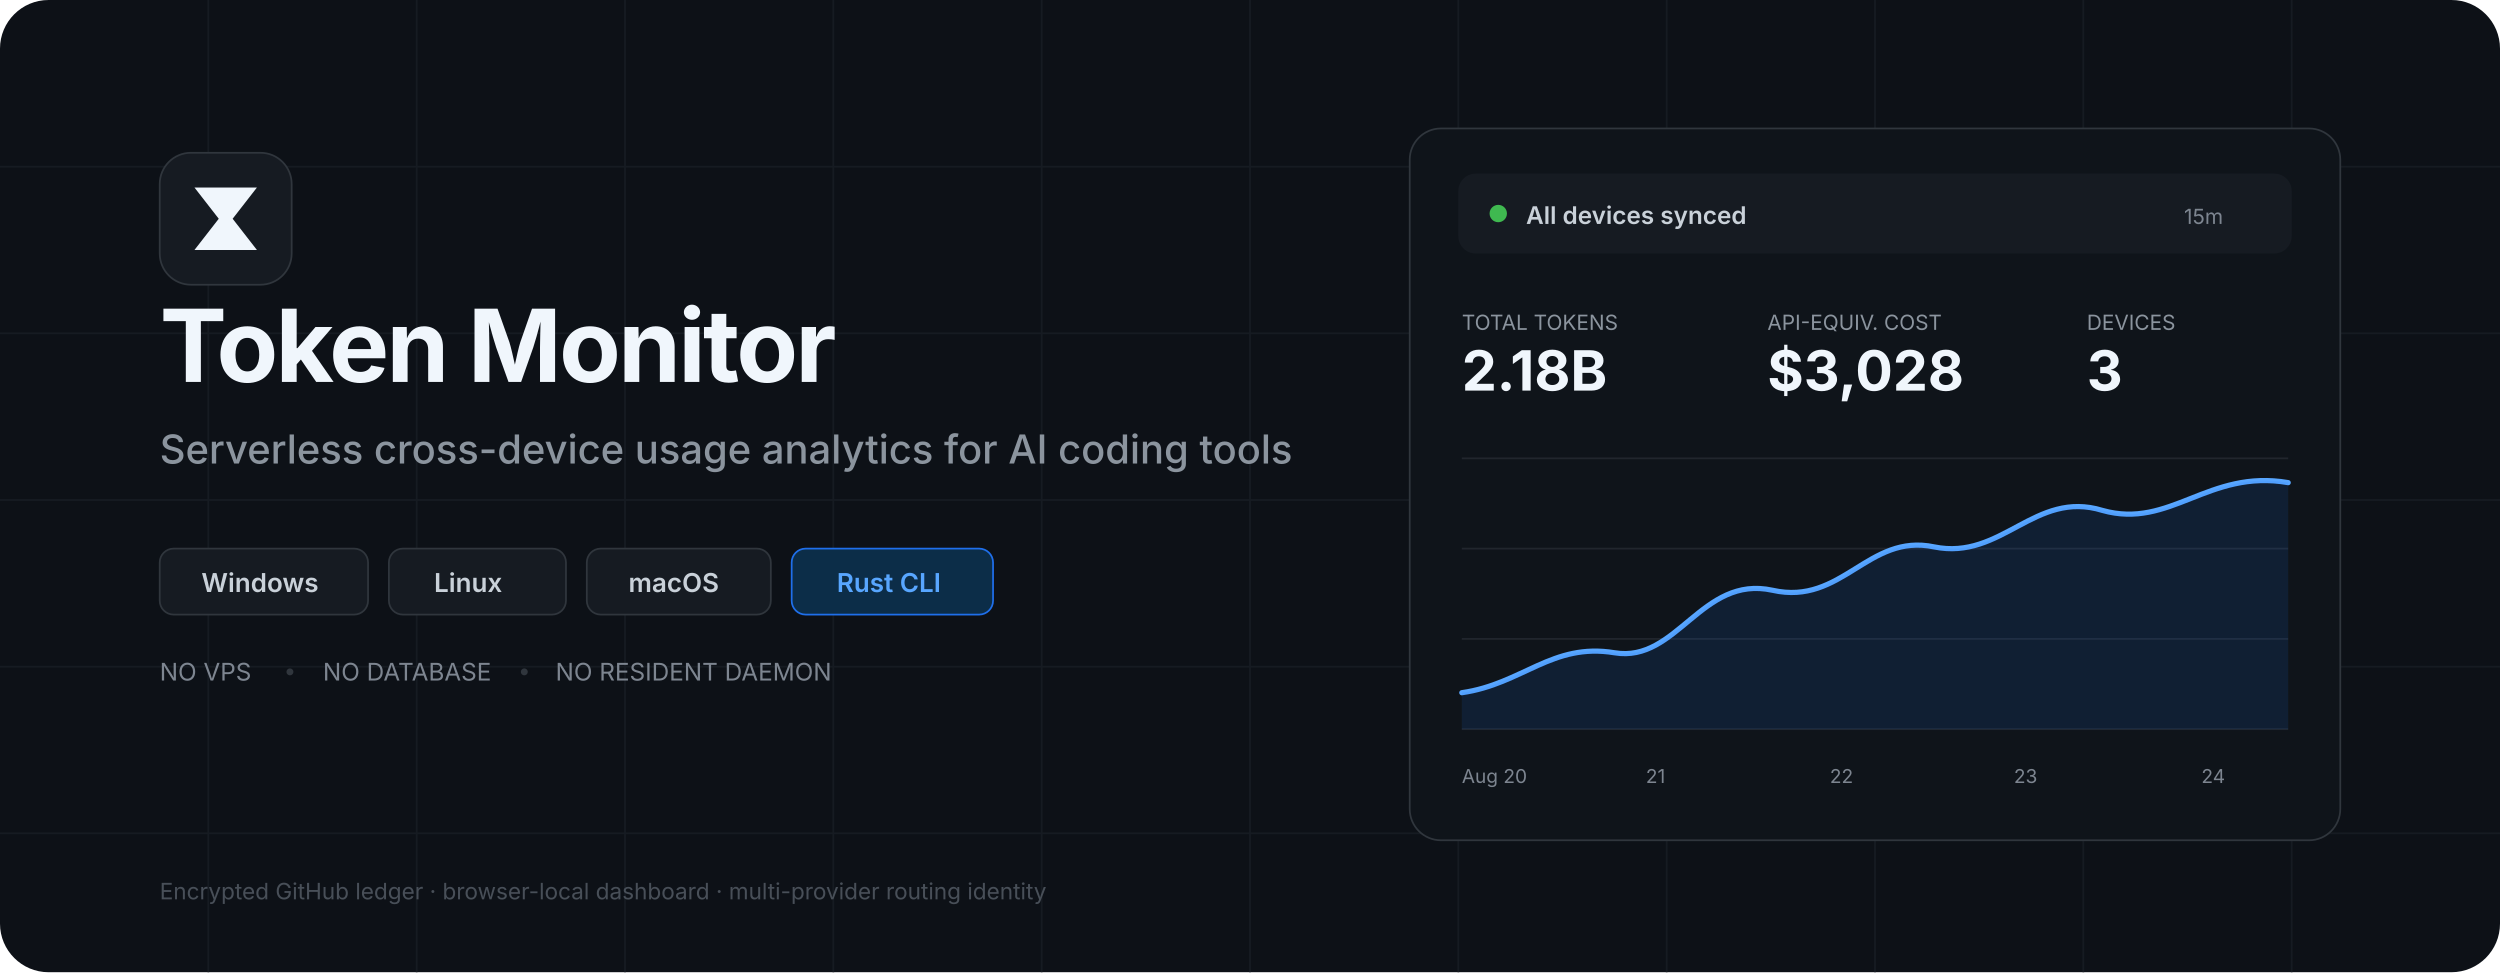
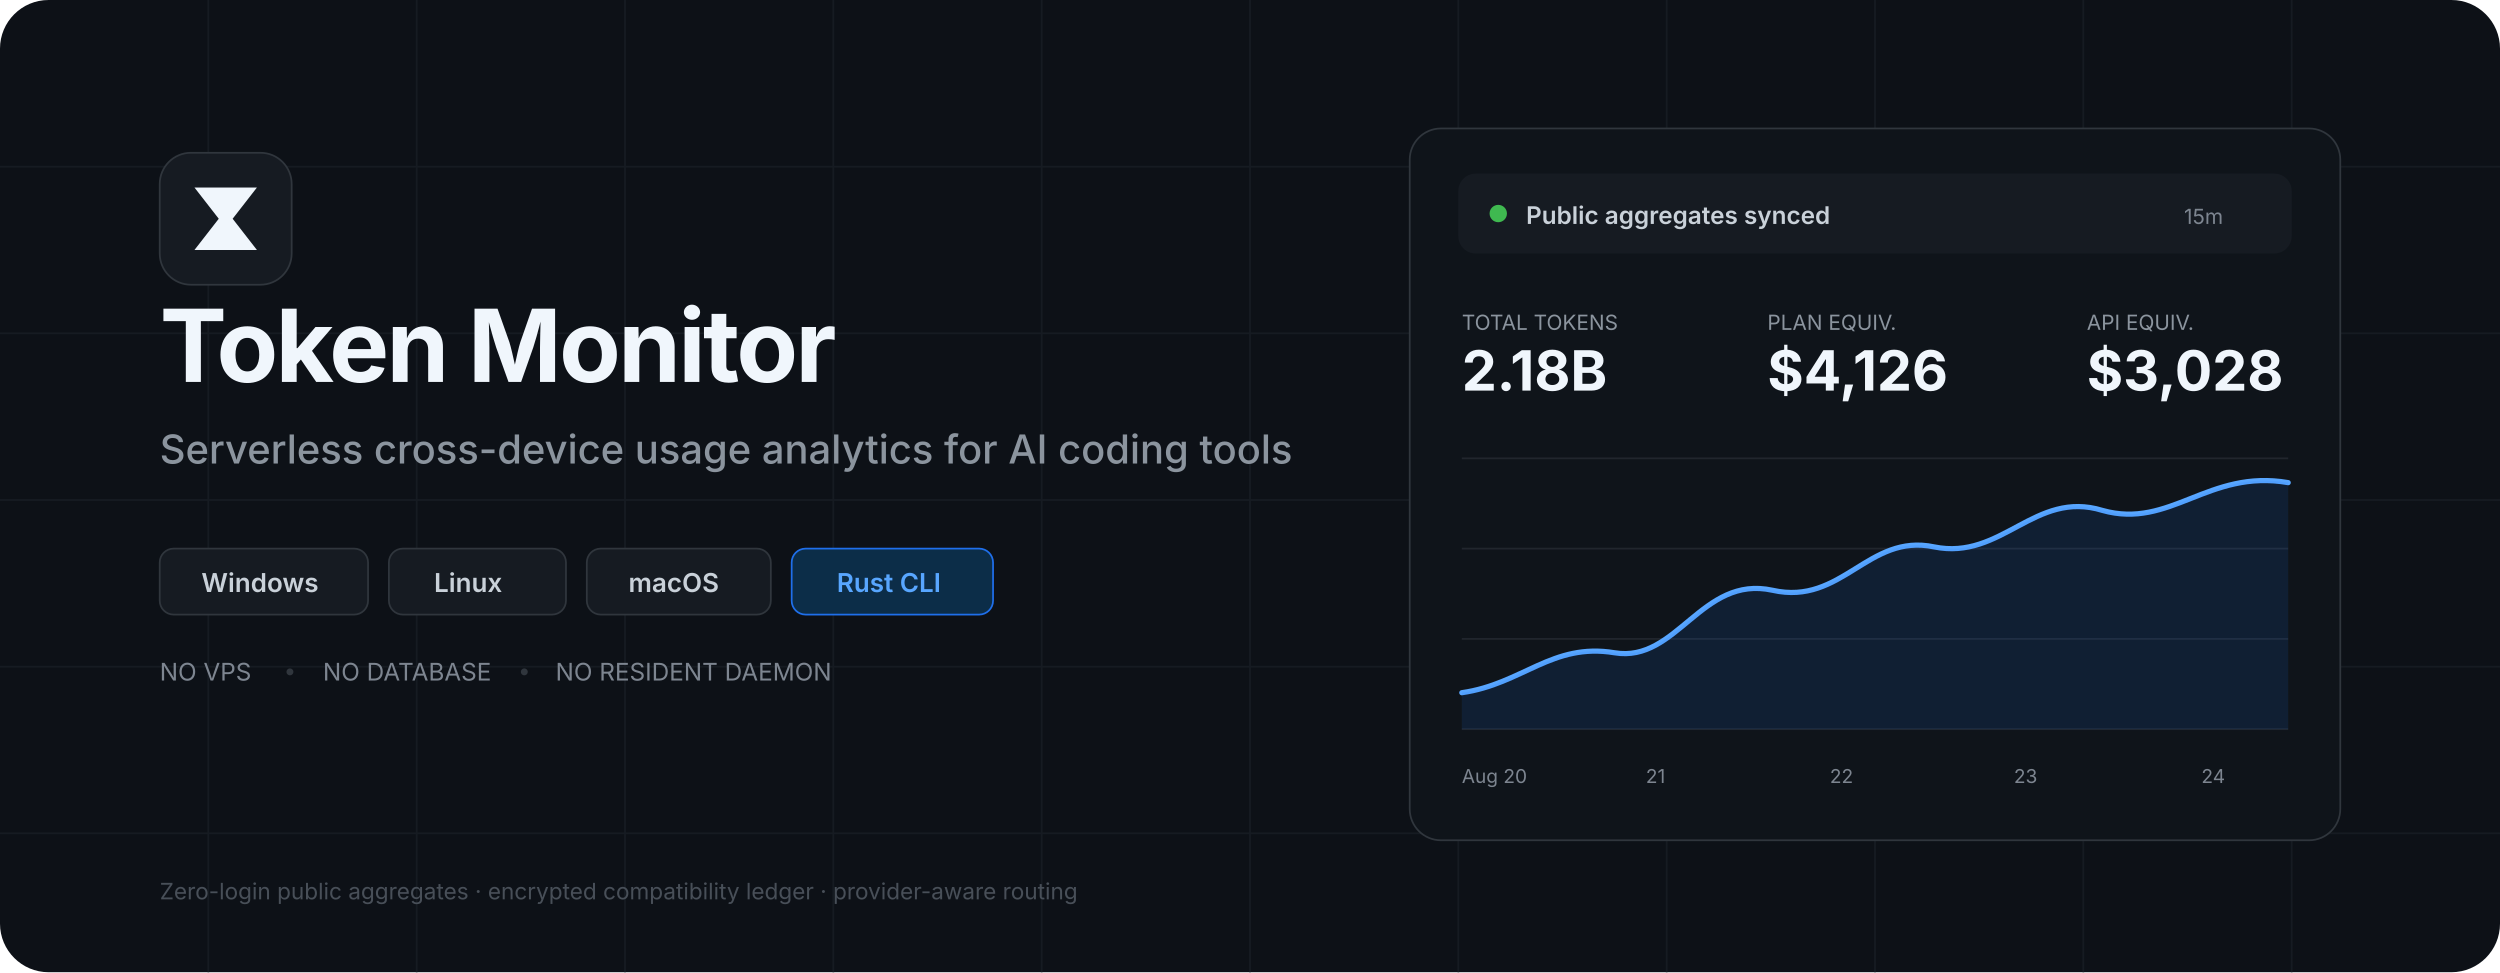
<svg xmlns="http://www.w3.org/2000/svg" width="1440" height="560" viewBox="0 0 1440 560" fill="none">
  <rect width="1440" height="560" rx="28" fill="#0D1117" />
  <path d="M0 96H1440M0 192H1440M0 288H1440M0 384H1440M0 480H1440" stroke="#161B22" />
  <path d="M120 0V560M240 0V560M360 0V560M480 0V560M600 0V560M720 0V560M840 0V560M960 0V560M1080 0V560M1200 0V560M1320 0V560" stroke="#161B22" />
  <g transform="translate(92 88)">
    <rect width="76" height="76" rx="18" fill="#161B22" stroke="#30363D" />
    <path d="M20 20H56L42 38L56 56H20L34 38L20 20Z" fill="#F0F6FC" />
  </g>
  <text x="92" y="220" fill="#F0F6FC" font-family="Inter, ui-sans-serif, system-ui, -apple-system, BlinkMacSystemFont, Segoe UI, sans-serif" font-size="58" font-weight="700" letter-spacing="-1.5">Token Monitor</text>
  <text x="92" y="267" fill="#8B949E" font-family="Inter, ui-sans-serif, system-ui, -apple-system, BlinkMacSystemFont, Segoe UI, sans-serif" font-size="23" font-weight="500">Serverless cross-device usage analytics for AI coding tools</text>
  <g transform="translate(92 316)" font-family="Inter, ui-sans-serif, system-ui, -apple-system, BlinkMacSystemFont, Segoe UI, sans-serif" font-size="15" font-weight="600">
    <rect width="120" height="38" rx="8" fill="#161B22" stroke="#30363D" />
    <text x="24" y="25" fill="#C9D1D9">Windows</text>
    <rect x="132" width="102" height="38" rx="8" fill="#161B22" stroke="#30363D" />
    <text x="158" y="25" fill="#C9D1D9">Linux</text>
    <rect x="246" width="106" height="38" rx="8" fill="#161B22" stroke="#30363D" />
    <text x="270" y="25" fill="#C9D1D9">macOS</text>
    <rect x="364" width="116" height="38" rx="8" fill="#0C2D48" stroke="#1F6FEB" />
    <text x="390" y="25" fill="#58A6FF">Rust CLI</text>
  </g>
  <g transform="translate(92 392)" font-family="Inter, ui-sans-serif, system-ui, -apple-system, BlinkMacSystemFont, Segoe UI, sans-serif">
    <text x="0" y="0" fill="#7D8590" font-size="14">NO VPS</text>
    <circle cx="75" cy="-5" r="2" fill="#30363D" />
    <text x="94" y="0" fill="#7D8590" font-size="14">NO DATABASE</text>
    <circle cx="210" cy="-5" r="2" fill="#30363D" />
    <text x="228" y="0" fill="#7D8590" font-size="14">NO RESIDENT DAEMON</text>
  </g>
  <g transform="translate(812 74)">
    <rect width="536" height="410" rx="18" fill="#0F141A" stroke="#30363D" />
    <rect x="28" y="26" width="480" height="46" rx="10" fill="#161B22" />
    <circle cx="51" cy="49" r="5" fill="#3FB950" />
-     <text x="67" y="55" fill="#C9D1D9" font-family="Inter, ui-sans-serif, system-ui" font-size="14" font-weight="600">All devices synced</text>
+     <text x="67" y="55" fill="#C9D1D9" font-family="Inter, ui-sans-serif, system-ui" font-size="14" font-weight="600">Public aggregates synced</text>
    <text x="446" y="55" fill="#7D8590" font-family="Inter, ui-sans-serif, system-ui" font-size="12">15m</text>
    <text x="30" y="116" fill="#8B949E" font-family="Inter, ui-sans-serif, system-ui" font-size="12">TOTAL TOKENS</text>
    <text x="30" y="151" fill="#F0F6FC" font-family="Inter, ui-sans-serif, system-ui" font-size="32" font-weight="700">2.18B</text>
-     <text x="206" y="116" fill="#8B949E" font-family="Inter, ui-sans-serif, system-ui" font-size="12">API-EQUIV. COST</text>
-     <text x="206" y="151" fill="#F0F6FC" font-family="Inter, ui-sans-serif, system-ui" font-size="32" font-weight="700">$3,028</text>
-     <text x="390" y="116" fill="#8B949E" font-family="Inter, ui-sans-serif, system-ui" font-size="12">DEVICES</text>
-     <text x="390" y="151" fill="#F0F6FC" font-family="Inter, ui-sans-serif, system-ui" font-size="32" font-weight="700">3</text>
+     <text x="206" y="116" fill="#8B949E" font-family="Inter, ui-sans-serif, system-ui" font-size="12">PLAN EQUIV.</text>
+     <text x="206" y="151" fill="#F0F6FC" font-family="Inter, ui-sans-serif, system-ui" font-size="32" font-weight="700">$4,126</text>
+     <text x="390" y="116" fill="#8B949E" font-family="Inter, ui-sans-serif, system-ui" font-size="12">API EQUIV.</text>
+     <text x="390" y="151" fill="#F0F6FC" font-family="Inter, ui-sans-serif, system-ui" font-size="32" font-weight="700">$3,028</text>
    <line x1="30" y1="190" x2="506" y2="190" stroke="#21262D" />
    <line x1="30" y1="242" x2="506" y2="242" stroke="#21262D" />
    <line x1="30" y1="294" x2="506" y2="294" stroke="#21262D" />
    <line x1="30" y1="346" x2="506" y2="346" stroke="#21262D" />
    <path d="M30 325C65 320 82 296 118 302C154 308 168 257 209 266C249 275 264 233 302 241C341 249 360 208 399 220C438 231 460 196 506 204" stroke="#58A6FF" stroke-width="3" stroke-linecap="round" stroke-linejoin="round" />
    <path d="M30 325C65 320 82 296 118 302C154 308 168 257 209 266C249 275 264 233 302 241C341 249 360 208 399 220C438 231 460 196 506 204V346H30V325Z" fill="#1F6FEB" fill-opacity="0.12" />
    <g font-family="Inter, ui-sans-serif, system-ui" font-size="11" fill="#7D8590">
      <text x="30" y="377">Aug 20</text>
      <text x="136" y="377">21</text>
      <text x="242" y="377">22</text>
      <text x="348" y="377">23</text>
      <text x="456" y="377">24</text>
    </g>
  </g>
-   <text x="92" y="518" fill="#484F58" font-family="Inter, ui-sans-serif, system-ui" font-size="13">Encrypted GitHub ledger · browser-local dashboard · multi-provider routing identity</text>
+   <text x="92" y="518" fill="#484F58" font-family="Inter, ui-sans-serif, system-ui" font-size="13">Zero-login public aggregates · encrypted compatibility ledger · provider-aware routing</text>
</svg>
